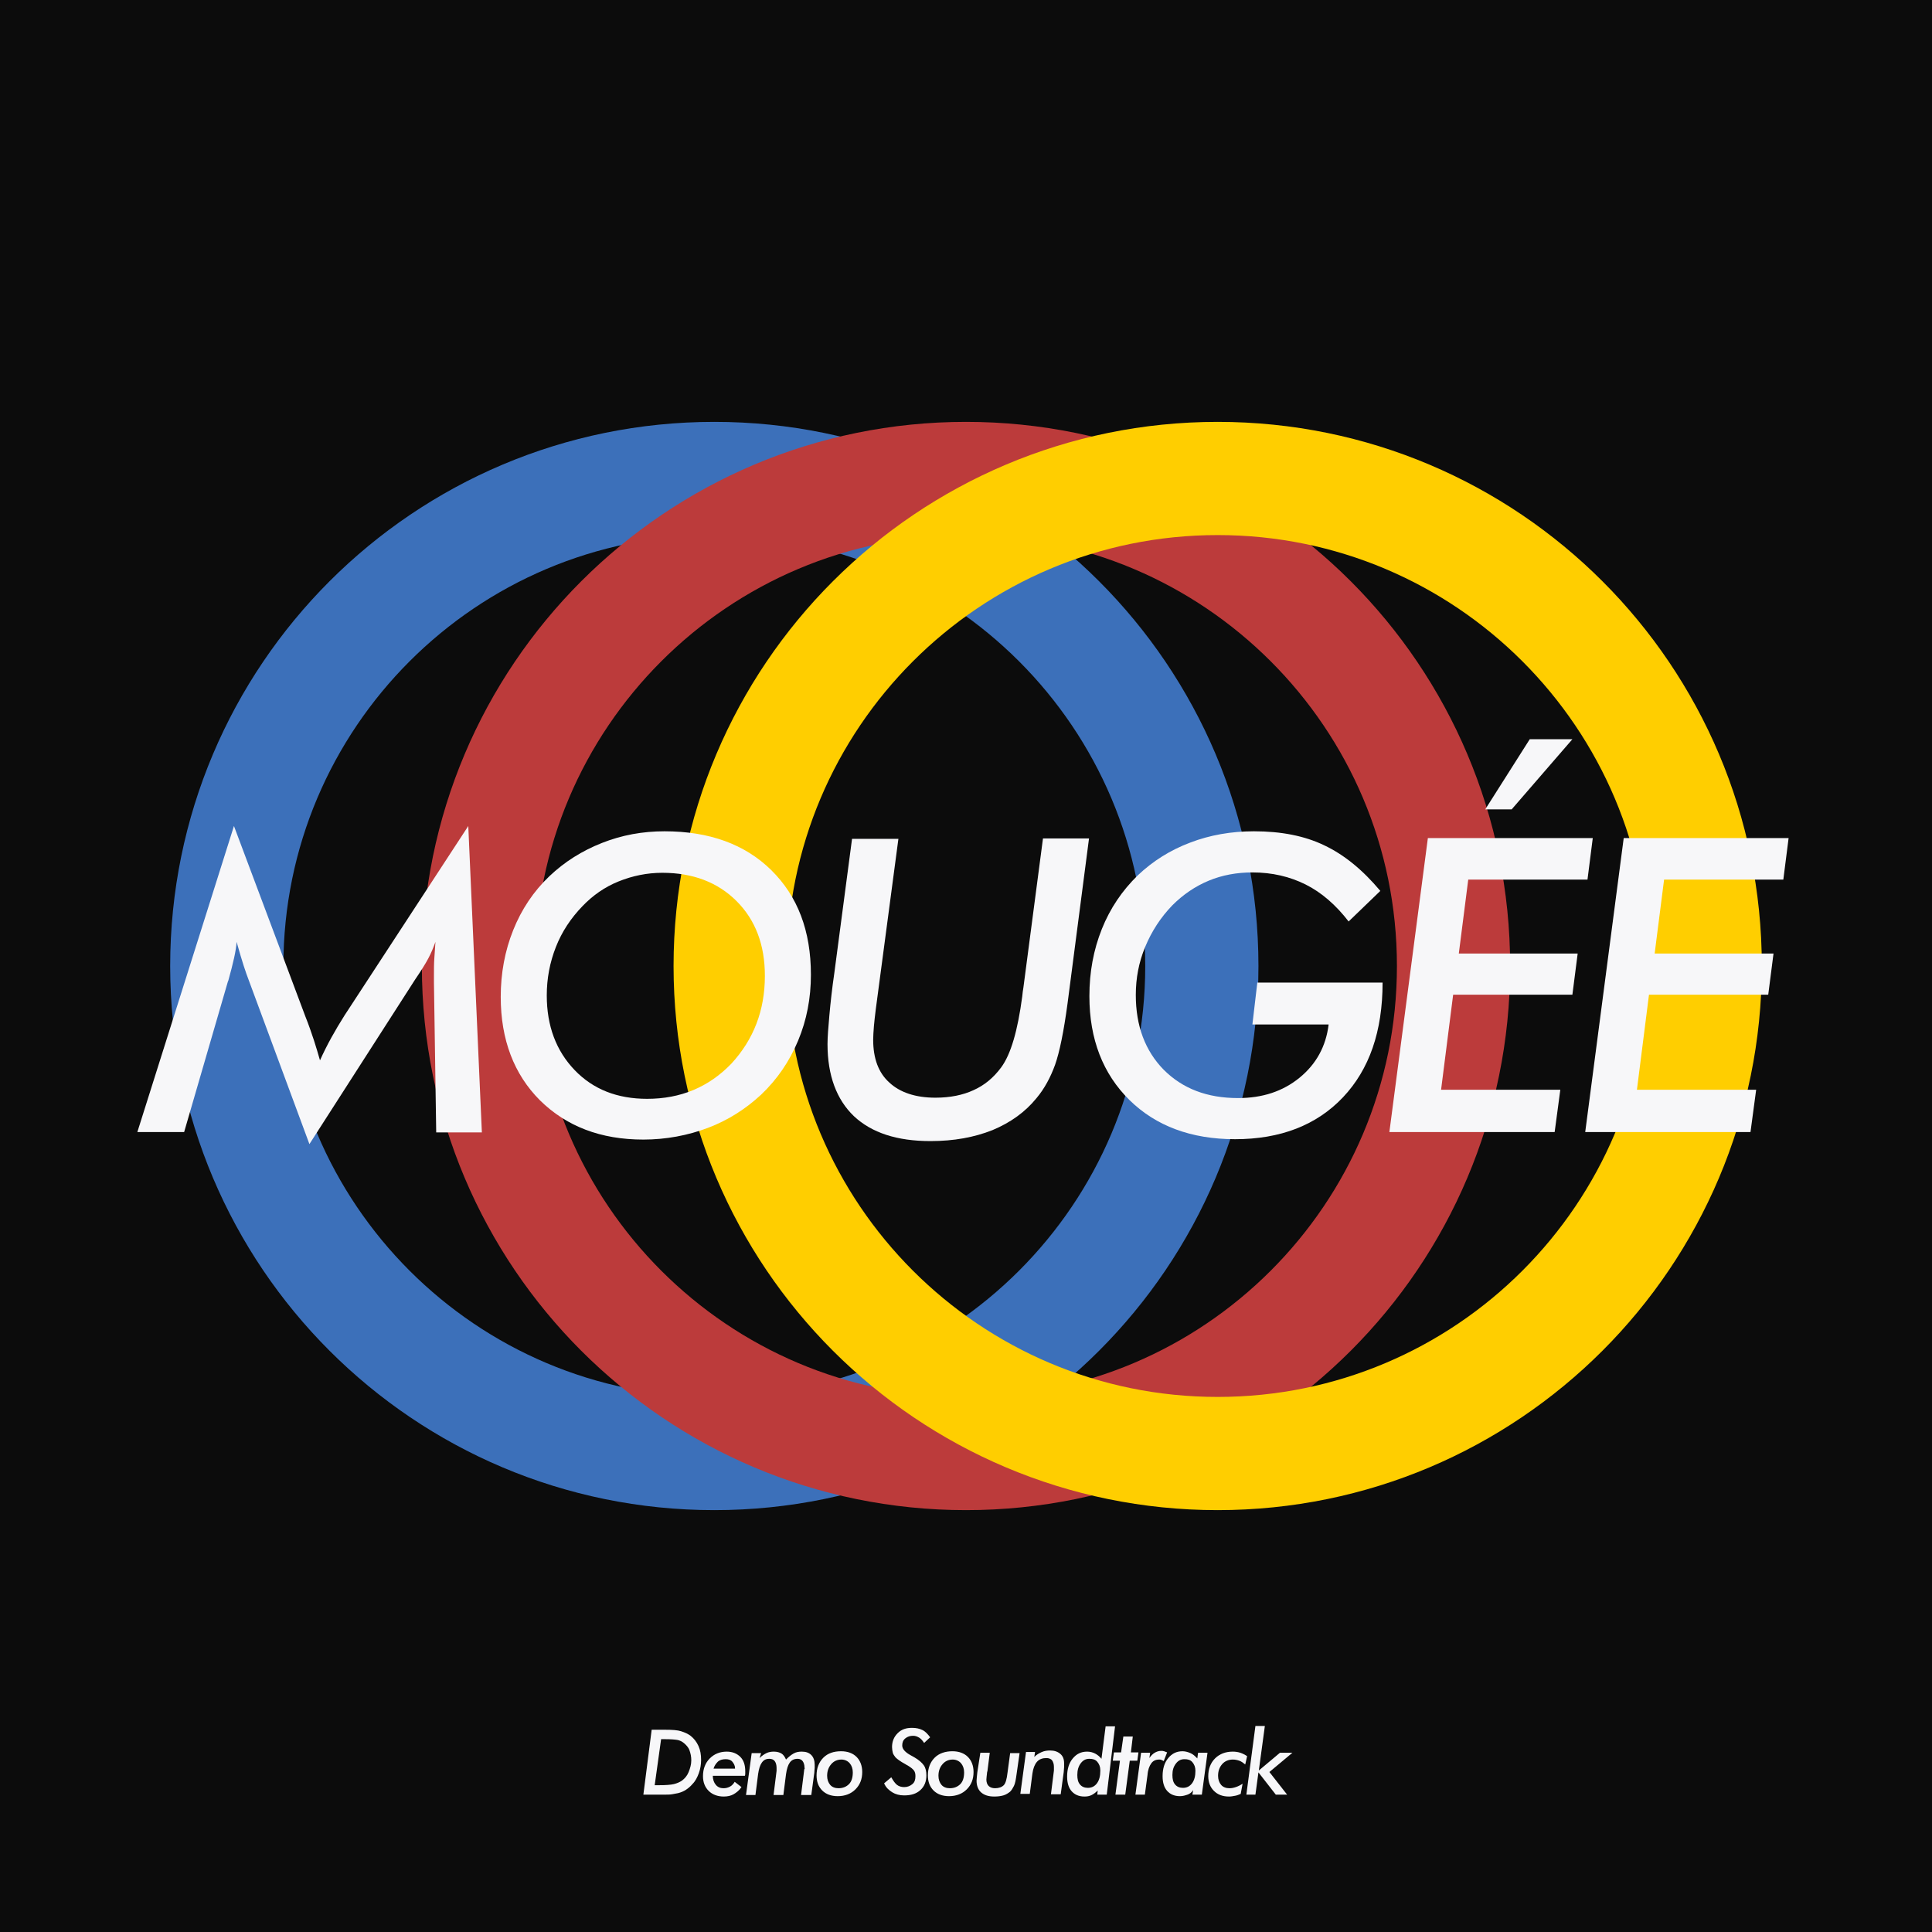
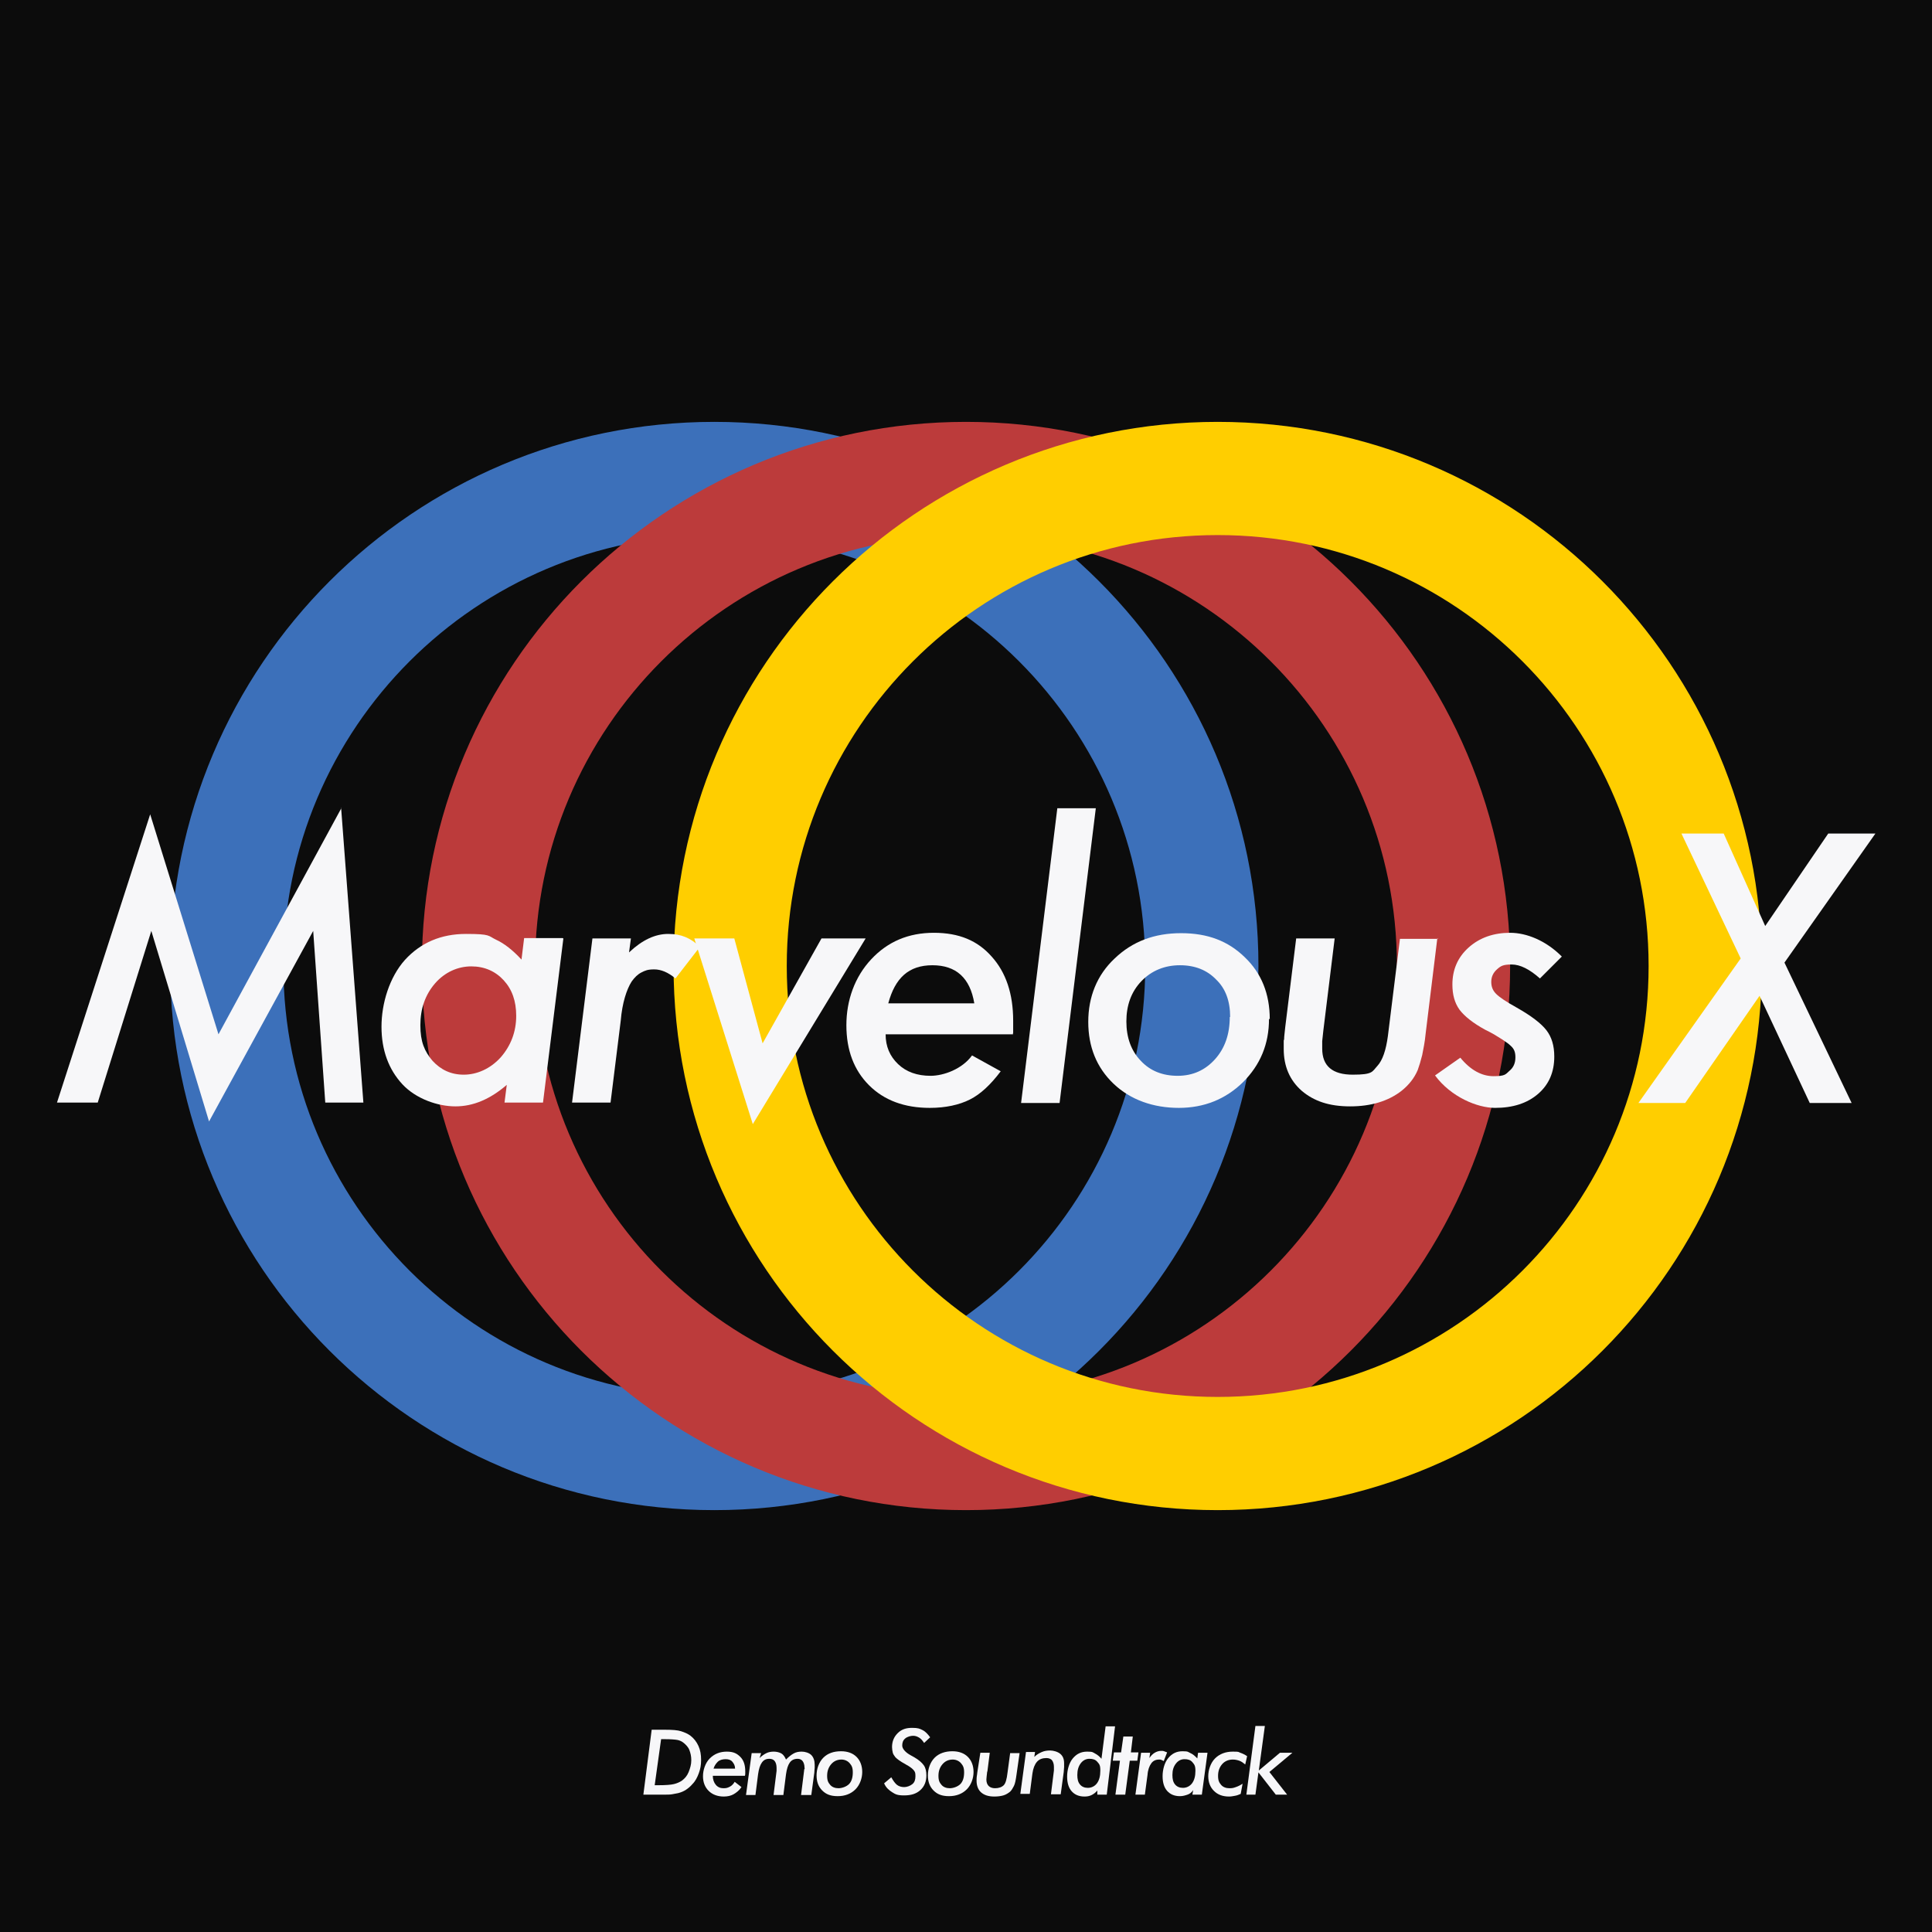
- <svg xmlns="http://www.w3.org/2000/svg" version="1.1" id="레이어_1" x="0px" y="0px" viewBox="0 0 512 512" style="enable-background:new 0 0 512 512;" xml:space="preserve">
-   <style type="text/css">
- 	.st0{fill:#0C0C0C;}
- 	.st1{fill:none;stroke:#3C70BA;stroke-width:30;stroke-linecap:round;stroke-linejoin:round;stroke-miterlimit:10;}
- 	.st2{fill:none;stroke:#BC3B3B;stroke-width:30;stroke-linecap:round;stroke-linejoin:round;stroke-miterlimit:10;}
- 	.st3{fill:none;stroke:#FFCE00;stroke-width:30;stroke-linecap:round;stroke-linejoin:round;stroke-miterlimit:10;}
- 	.st4{fill:#F7F7F9;}
- </style>
-   <rect y="0" class="st0" width="512" height="512" />
+ <svg xmlns="http://www.w3.org/2000/svg" version="1.1" viewBox="0 0 512 512">
+   <defs>
+     <style>
+       .cls-1 {
+         stroke: #ffce00;
+       }
+ 
+       .cls-1, .cls-2, .cls-3 {
+         fill: none;
+         stroke-linecap: round;
+         stroke-linejoin: round;
+         stroke-width: 30px;
+       }
+ 
+       .cls-2 {
+         stroke: #bc3b3b;
+       }
+ 
+       .cls-3 {
+         stroke: #3c70ba;
+       }
+ 
+       .cls-4 {
+         fill: #0c0c0c;
+       }
+ 
+       .cls-5 {
+         fill: #f7f7f9;
+       }
+     </style>
+   </defs>
  <g>
-     <circle class="st1" cx="189.3" cy="256" r="129.2" />
-     <circle class="st2" cx="256" cy="256" r="129.2" />
-     <circle class="st3" cx="322.7" cy="256" r="129.2" />
-   </g>
-   <g>
-     <path class="st4" d="M115,260.4v-1.9c0-1.6,0-3.1,0.1-4.5c0.1-1.5,0.2-2.9,0.3-4.4c-0.5,1.4-1.1,2.9-1.9,4.4s-2,3.4-3.5,5.6   L82,303.2l-16.1-43.5c-0.4-1-0.8-2.2-1.3-3.7c-0.5-1.5-1.1-3.6-1.9-6.4c-0.1,2.2-0.9,5.6-2.2,10.3l-0.1,0.2L48.8,300H36.4L62,218.9   l18.9,50.4c1,2.5,1.7,4.6,2.3,6.4c0.6,1.8,1.1,3.6,1.6,5.3c0.9-2,1.9-4,3-6c1.1-2,2.3-4,3.5-5.9l32.8-50.2l3.6,81.2h-12.1   L115,260.4z" />
-     <path class="st4" d="M176.1,220.3c11.8,0,21.3,3.4,28.3,10.3c7,6.9,10.5,16.1,10.5,27.7c0,6.2-1.1,12-3.4,17.5   c-2.3,5.5-5.5,10.2-9.8,14.3c-4.1,3.8-8.8,6.8-14.1,8.8c-5.3,2-11.1,3.1-17.1,3.1c-11.3,0-20.4-3.5-27.4-10.4   c-6.9-6.9-10.4-16.1-10.4-27.4c0-6.3,1.1-12.2,3.3-17.7c2.2-5.5,5.4-10.3,9.6-14.3c4-3.8,8.6-6.7,13.9-8.8   C164.8,221.3,170.3,220.3,176.1,220.3z M202.7,258.6c0-8.2-2.5-14.8-7.5-19.8c-5-5-11.6-7.5-19.7-7.5c-4,0-7.9,0.8-11.6,2.3   c-3.7,1.5-6.8,3.7-9.5,6.5c-3.1,3.2-5.5,6.8-7.1,10.9c-1.6,4.1-2.4,8.3-2.4,12.8c0,8.1,2.5,14.7,7.4,19.8   c4.9,5.1,11.3,7.6,19.2,7.6c8.9,0,16.3-3.1,22.3-9.3C199.7,275.5,202.7,267.8,202.7,258.6z" />
-     <path class="st4" d="M238.1,222.2l-6,45.2c-0.2,1.7-0.4,3.2-0.5,4.5c-0.1,1.4-0.2,2.6-0.2,3.6c0,5,1.4,8.8,4.3,11.4   c2.8,2.6,6.9,4,12.2,4c3.9,0,7.3-0.7,10.1-2c2.9-1.3,5.3-3.3,7.3-6c2.6-3.5,4.4-9.8,5.6-18.8c0.1-1,0.2-1.8,0.3-2.3l5.2-39.6h12.2   l-5.7,43.8c-1,7.4-2.1,12.8-3.3,16.2c-1.2,3.3-2.8,6.3-4.9,8.8c-3,3.7-6.9,6.5-11.7,8.5c-4.8,1.9-10.2,2.9-16.4,2.9   c-8.9,0-15.6-2.2-20.3-6.6c-4.6-4.4-7-10.8-7-19.1c0-1.8,0.2-4.4,0.5-7.7c0.3-3.3,0.7-7,1.3-11.1l4.7-35.6H238.1z" />
-     <path class="st4" d="M357.4,244.2c-3.4-4.4-7.2-7.7-11.4-9.8c-4.2-2.1-8.9-3.2-14.1-3.2c-4.1,0-8,0.7-11.6,2.2   c-3.6,1.5-6.8,3.7-9.6,6.5c-3.1,3.2-5.5,6.9-7.2,11c-1.7,4.1-2.5,8.3-2.5,12.8c0,8.2,2.5,14.8,7.4,19.8c5,5,11.5,7.5,19.7,7.5   c6.5,0,11.9-1.8,16.3-5.4c4.4-3.6,7-8.3,7.7-14.1h-20.2l1.3-11.1h33.2c0,12.9-3.5,23-10.5,30.4c-7,7.4-16.6,11.1-28.6,11.1   c-11.6,0-21-3.5-28-10.4c-7-6.9-10.6-16.1-10.6-27.5c0-6.4,1.1-12.3,3.3-17.8c2.2-5.5,5.4-10.2,9.5-14.2c4-3.8,8.6-6.7,13.9-8.7   c5.2-2,10.9-3,16.9-3c7.2,0,13.4,1.2,18.6,3.7c5.3,2.5,10.2,6.5,14.9,12.1L357.4,244.2z" />
-     <path class="st4" d="M368.2,300l10.2-77.9h43.7l-1.4,11h-31.6l-2.5,19.6h31.5l-1.4,10.9h-31.6l-3.2,25.2h31.6l-1.5,11.2H368.2z    M400.6,214.5h-7l11.8-18.6h11.3L400.6,214.5z" />
-     <path class="st4" d="M420.1,300l10.2-77.9H474l-1.4,11H441l-2.5,19.6H470l-1.4,10.9H437l-3.2,25.2h31.6l-1.5,11.2H420.1z" />
-   </g>
-   <g>
-     <g>
-       <path class="st4" d="M170.5,475.6l2.2-17.2h3.6c1.9,0,3.3,0.1,4.2,0.4s1.7,0.6,2.5,1.2c0.9,0.7,1.6,1.6,2.1,2.7s0.7,2.3,0.7,3.7    c0,1.2-0.2,2.4-0.6,3.5s-0.9,2.1-1.7,2.9c-0.5,0.6-1.1,1.1-1.7,1.5s-1.3,0.7-2.1,0.9c-0.5,0.1-1,0.2-1.6,0.3s-1.3,0.1-2.1,0.1    h-1.7H170.5z M173.5,473.1h1c1.9,0,3.3-0.1,4.1-0.3s1.5-0.5,2.1-0.9c0.8-0.6,1.4-1.3,1.8-2.3s0.7-2,0.7-3.1c0-1-0.2-1.9-0.5-2.7    s-0.9-1.4-1.5-1.9c-0.5-0.4-1.1-0.7-1.7-0.8s-1.7-0.2-3.2-0.2h-1.1L173.5,473.1z" />
-       <path class="st4" d="M194.7,472.2l1.8,1.4c-0.6,0.9-1.4,1.5-2.1,1.9s-1.6,0.6-2.6,0.6c-1.6,0-3-0.5-4-1.5s-1.5-2.3-1.5-3.9    c0-1.9,0.6-3.5,1.8-4.7s2.7-1.8,4.5-1.8c1.5,0,2.7,0.5,3.6,1.4s1.3,2.2,1.3,3.8c0,0.1,0,0.3,0,0.5s0,0.5-0.1,0.7h-8.5    c0,1,0.3,1.8,0.8,2.4s1.2,0.9,2,0.9c0.6,0,1.1-0.1,1.7-0.4S194.4,472.7,194.7,472.2z M189.1,468.7h5.7c0-0.8-0.3-1.3-0.7-1.8    s-1-0.7-1.8-0.7c-0.8,0-1.6,0.2-2.1,0.7S189.3,468,189.1,468.7z" />
-       <path class="st4" d="M212.3,475.6l0.8-6.4c0-0.1,0-0.3,0.1-0.4s0-0.3,0-0.4c0-0.7-0.2-1.3-0.5-1.7s-0.8-0.6-1.3-0.6    c-0.9,0-1.6,0.3-2.1,1s-0.8,1.7-1,3.1l-0.7,5.5H205l0.8-6.4c0-0.2,0-0.4,0-0.5s0-0.2,0-0.3c0-0.8-0.2-1.4-0.5-1.8    s-0.8-0.6-1.4-0.6c-0.9,0-1.5,0.3-2,1s-0.8,1.7-1,3.1l-0.7,5.5h-2.5l1.5-11.1h2.5l-0.4,1.3c0.6-0.6,1.2-1,1.8-1.3s1.3-0.4,2-0.4    c0.8,0,1.5,0.2,2,0.5s0.9,0.9,1.2,1.6c0.7-0.7,1.3-1.2,2-1.6s1.4-0.5,2.2-0.5c1.1,0,1.9,0.3,2.5,0.9s0.9,1.5,0.9,2.6    c0,0.2,0,0.5,0,0.8s-0.1,0.7-0.1,1.3l-0.8,5.9H212.3z" />
-       <path class="st4" d="M222.9,464.1c1.7,0,3.1,0.5,4.1,1.5s1.5,2.4,1.5,4c0,1.9-0.6,3.4-1.8,4.6s-2.8,1.8-4.7,1.8    c-1.7,0-3.1-0.5-4.1-1.5s-1.5-2.3-1.5-4c0-1.9,0.6-3.5,1.8-4.7S221,464.1,222.9,464.1z M223,466.3c-1.1,0-2,0.4-2.7,1.2    s-1.1,1.8-1.1,3.1c0,1,0.3,1.8,0.8,2.4s1.3,0.9,2.2,0.9c1.2,0,2.1-0.4,2.8-1.1s1-1.8,1-3.1c0-1-0.3-1.8-0.8-2.4    S223.9,466.3,223,466.3z" />
-       <path class="st4" d="M234.3,472.6l1.9-1.6c0.5,0.9,1,1.6,1.5,2s1.2,0.6,1.9,0.6c0.9,0,1.6-0.3,2.2-0.8s0.8-1.2,0.8-2.1    c0-0.6-0.1-1.1-0.4-1.5s-0.8-0.8-1.6-1.3c-0.2-0.1-0.4-0.2-0.7-0.4c-1.3-0.7-2.1-1.3-2.6-1.8c-0.3-0.4-0.6-0.8-0.7-1.2    s-0.2-1-0.2-1.5c0-1.5,0.5-2.7,1.5-3.7s2.2-1.4,3.8-1.4c1.1,0,2,0.2,2.8,0.6s1.4,1.1,2,1.9l-1.6,1.5c-0.4-0.6-0.8-1.1-1.3-1.4    s-1-0.5-1.6-0.5c-0.8,0-1.5,0.2-2.1,0.7s-0.8,1.1-0.8,1.9c0,0.9,0.8,1.8,2.3,2.6c0.4,0.2,0.7,0.4,0.9,0.5c1.2,0.7,2,1.4,2.5,2.1    s0.7,1.6,0.7,2.7c0,1.6-0.5,2.9-1.6,3.9s-2.5,1.4-4.3,1.4c-1.2,0-2.3-0.3-3.1-0.8S234.8,473.8,234.3,472.6z" />
-       <path class="st4" d="M252.4,464.1c1.7,0,3.1,0.5,4.1,1.5c1,1,1.5,2.4,1.5,4c0,1.9-0.6,3.4-1.8,4.6c-1.2,1.2-2.8,1.8-4.7,1.8    c-1.7,0-3.1-0.5-4.1-1.5s-1.5-2.3-1.5-4c0-1.9,0.6-3.5,1.8-4.7S250.6,464.1,252.4,464.1z M252.5,466.3c-1.1,0-2,0.4-2.7,1.2    s-1.1,1.8-1.1,3.1c0,1,0.3,1.8,0.8,2.4s1.3,0.9,2.2,0.9c1.2,0,2.1-0.4,2.8-1.1s1-1.8,1-3.1c0-1-0.3-1.8-0.8-2.4    S253.4,466.3,252.5,466.3z" />
-       <path class="st4" d="M259.8,464.5h2.5l-0.6,4.7c0,0.1,0,0.2-0.1,0.4c-0.1,1-0.2,1.7-0.2,2c0,0.7,0.2,1.3,0.6,1.7s1,0.6,1.7,0.6    c1,0,1.8-0.3,2.3-0.8s0.8-1.6,1-3.3l0.7-5.2h2.5l-0.8,5.6c-0.2,1.5-0.4,2.5-0.7,3.1s-0.6,1.1-1,1.5c-0.5,0.4-1.1,0.8-1.8,1    s-1.5,0.3-2.4,0.3c-1.6,0-2.7-0.4-3.5-1.1s-1.2-1.8-1.2-3.1c0-0.4,0.1-1.1,0.2-2.2l0,0L259.8,464.5z" />
-       <path class="st4" d="M278.5,475.6l0.8-6.4c0-0.1,0-0.2,0-0.4s0-0.3,0-0.6c0-0.7-0.2-1.3-0.5-1.7s-0.9-0.6-1.5-0.6    c-1,0-1.9,0.3-2.5,1s-1,1.7-1.2,3.1l-0.7,5.4h-2.5l1.5-11.1h2.4l-0.2,1.3c0.6-0.6,1.3-1,2-1.3s1.4-0.4,2.2-0.4    c1.1,0,2,0.3,2.7,0.9s1,1.4,1,2.5c0,0.3,0,0.6,0,1s-0.1,0.8-0.1,1.3l-0.8,5.9H278.5z" />
-       <path class="st4" d="M293.3,475.6h-2.5l0.1-1.1c-0.5,0.5-1,0.9-1.6,1.2s-1.2,0.4-1.9,0.4c-1.5,0-2.6-0.5-3.4-1.4s-1.2-2.2-1.2-3.9    c0-2,0.5-3.6,1.5-4.8s2.2-1.8,3.8-1.8c0.8,0,1.5,0.2,2.1,0.5s1.2,0.8,1.7,1.4l1.1-8.6h2.5L293.3,475.6z M285.5,470.4    c0,1.1,0.2,1.9,0.7,2.5s1.2,0.9,2.1,0.9c1,0,1.8-0.4,2.4-1.2s0.9-1.9,0.9-3.4c0-1-0.3-1.7-0.8-2.3s-1.2-0.8-2.1-0.8    c-1,0-1.7,0.4-2.3,1.2S285.5,469.1,285.5,470.4z" />
-       <path class="st4" d="M295.6,475.6l1.2-9h-1.9l0.3-2.2h1.9l0.6-4.2h2.5l-0.5,4.2h2l-0.3,2.2h-2l-1.2,9H295.6z" />
-       <path class="st4" d="M308.4,466.7c-0.2-0.1-0.4-0.2-0.6-0.3s-0.4-0.1-0.6-0.1c-0.9,0-1.6,0.3-2.1,1s-0.9,1.7-1,3.1l-0.7,5.2h-2.5    l1.5-11.1h2.4l-0.2,1.4c0.4-0.6,0.9-1.1,1.4-1.4s1.1-0.5,1.7-0.5c0.3,0,0.5,0,0.8,0.1s0.5,0.2,0.8,0.3L308.4,466.7z" />
-       <path class="st4" d="M318.5,475.6H316l0.2-1.2c-0.4,0.6-0.9,1-1.5,1.2s-1.2,0.4-2,0.4c-1.5,0-2.6-0.5-3.4-1.4s-1.2-2.2-1.2-3.9    c0-2,0.5-3.6,1.5-4.8s2.2-1.8,3.8-1.8c0.7,0,1.4,0.2,2.1,0.5s1.2,0.8,1.8,1.4l0.2-1.5h2.5L318.5,475.6z M310.7,470.4    c0,1.1,0.2,1.9,0.7,2.5s1.2,0.9,2.1,0.9c1,0,1.8-0.4,2.4-1.2s0.9-1.9,0.9-3.3c0-1-0.3-1.7-0.8-2.3s-1.2-0.8-2.1-0.8    c-1,0-1.7,0.4-2.3,1.2S310.7,469.1,310.7,470.4z" />
-       <path class="st4" d="M330,467.6c-0.5-0.4-1-0.8-1.6-1s-1.1-0.3-1.7-0.3c-1.1,0-2.1,0.4-2.8,1.2s-1.1,1.8-1.1,3.1    c0,1,0.3,1.8,0.8,2.4s1.3,0.9,2.2,0.9c0.6,0,1.1-0.1,1.7-0.3s1.2-0.5,1.8-0.9l-0.5,2.7c-0.5,0.2-0.9,0.4-1.5,0.5s-1,0.2-1.6,0.2    c-1.7,0-3-0.5-4-1.5s-1.5-2.3-1.5-3.9c0-1.9,0.6-3.5,1.8-4.7s2.8-1.8,4.7-1.8c0.7,0,1.4,0.1,2,0.3s1.2,0.5,1.8,0.9L330,467.6z" />
-       <path class="st4" d="M330.3,475.6l2.4-18.2h2.5l-1.6,11.8l5.6-4.7h3.3l-6.1,5.1l4.7,6h-3l-4.6-5.9l-0.8,5.9H330.3z" />
+     <g id="_레이어_1" data-name="레이어_1">
+       <rect class="cls-4" width="512" height="512" />
+       <g>
+         <circle class="cls-3" cx="189.3" cy="256" r="129.2" />
+         <circle class="cls-2" cx="256" cy="256" r="129.2" />
+         <circle class="cls-1" cx="322.7" cy="256" r="129.2" />
+       </g>
+       <g>
+         <path class="cls-5" d="M170.5,475.6l2.2-17.2h3.6c1.9,0,3.3.1,4.2.4s1.7.6,2.5,1.2c.9.7,1.6,1.6,2.1,2.7s.7,2.3.7,3.7-.2,2.4-.6,3.5-.9,2.1-1.7,2.9c-.5.6-1.1,1.1-1.7,1.5s-1.3.7-2.1.9c-.5.1-1,.2-1.6.3s-1.3.1-2.1.1h-5.5ZM173.5,473.1h1c1.9,0,3.3-.1,4.1-.3s1.5-.5,2.1-.9c.8-.6,1.4-1.3,1.8-2.3s.7-2,.7-3.1-.2-1.9-.5-2.7-.9-1.4-1.5-1.9c-.5-.4-1.1-.7-1.7-.8s-1.7-.2-3.2-.2h-1.1l-1.7,12.2Z" />
+         <path class="cls-5" d="M194.7,472.2l1.8,1.4c-.6.9-1.4,1.5-2.1,1.9s-1.6.6-2.6.6c-1.6,0-3-.5-4-1.5s-1.5-2.3-1.5-3.9.6-3.5,1.8-4.7,2.7-1.8,4.5-1.8,2.7.5,3.6,1.4,1.3,2.2,1.3,3.8v.5c0,.2,0,.5-.1.7h-8.5c0,1,.3,1.8.8,2.4s1.2.9,2,.9,1.1-.1,1.7-.4,1-.8,1.3-1.3ZM189.1,468.7h5.7c0-.8-.3-1.3-.7-1.8s-1-.7-1.8-.7-1.6.2-2.1.7-.9,1.1-1.1,1.8Z" />
+         <path class="cls-5" d="M212.3,475.6l.8-6.4c0-.1,0-.3.1-.4s0-.3,0-.4c0-.7-.2-1.3-.5-1.7s-.8-.6-1.3-.6c-.9,0-1.6.3-2.1,1s-.8,1.7-1,3.1l-.7,5.5h-2.6l.8-6.4v-.8c0-.8-.2-1.4-.5-1.8s-.8-.6-1.4-.6c-.9,0-1.5.3-2,1s-.8,1.7-1,3.1l-.7,5.5h-2.5l1.5-11.1h2.5l-.4,1.3c.6-.6,1.2-1,1.8-1.3s1.3-.4,2-.4,1.5.2,2,.5.9.9,1.2,1.6c.7-.7,1.3-1.2,2-1.6s1.4-.5,2.2-.5,1.9.3,2.5.9.9,1.5.9,2.6v.8c0,.3-.1.7-.1,1.3l-.8,5.9h-2.7Z" />
+         <path class="cls-5" d="M222.9,464.1c1.7,0,3.1.5,4.1,1.5s1.5,2.4,1.5,4-.6,3.4-1.8,4.6-2.8,1.8-4.7,1.8-3.1-.5-4.1-1.5-1.5-2.3-1.5-4,.6-3.5,1.8-4.7,2.8-1.7,4.7-1.7ZM223,466.3c-1.1,0-2,.4-2.7,1.2s-1.1,1.8-1.1,3.1.3,1.8.8,2.4,1.3.9,2.2.9,2.1-.4,2.8-1.1,1-1.8,1-3.1-.3-1.8-.8-2.4-1.3-1-2.2-1Z" />
+         <path class="cls-5" d="M234.3,472.6l1.9-1.6c.5.9,1,1.6,1.5,2s1.2.6,1.9.6,1.6-.3,2.2-.8.8-1.2.8-2.1-.1-1.1-.4-1.5-.8-.8-1.6-1.3c-.2-.1-.4-.2-.7-.4-1.3-.7-2.1-1.3-2.6-1.8-.3-.4-.6-.8-.7-1.2s-.2-1-.2-1.5c0-1.5.5-2.7,1.5-3.7s2.2-1.4,3.8-1.4,2,.2,2.8.6,1.4,1.1,2,1.9l-1.6,1.5c-.4-.6-.8-1.1-1.3-1.4s-1-.5-1.6-.5-1.5.2-2.1.7-.8,1.1-.8,1.9.8,1.8,2.3,2.6c.4.2.7.4.9.5,1.2.7,2,1.4,2.5,2.1s.7,1.6.7,2.7c0,1.6-.5,2.9-1.6,3.9s-2.5,1.4-4.3,1.4-2.3-.3-3.1-.8-1.7-1.2-2.2-2.4Z" />
+         <path class="cls-5" d="M252.4,464.1c1.7,0,3.1.5,4.1,1.5s1.5,2.4,1.5,4-.6,3.4-1.8,4.6c-1.2,1.2-2.8,1.8-4.7,1.8s-3.1-.5-4.1-1.5-1.5-2.3-1.5-4,.6-3.5,1.8-4.7,2.9-1.7,4.7-1.7ZM252.5,466.3c-1.1,0-2,.4-2.7,1.2s-1.1,1.8-1.1,3.1.3,1.8.8,2.4,1.3.9,2.2.9,2.1-.4,2.8-1.1,1-1.8,1-3.1-.3-1.8-.8-2.4-1.3-1-2.2-1Z" />
+         <path class="cls-5" d="M259.8,464.5h2.5l-.6,4.7c0,.1,0,.2-.1.4-.1,1-.2,1.7-.2,2,0,.7.2,1.3.6,1.7s1,.6,1.7.6c1,0,1.8-.3,2.3-.8s.8-1.6,1-3.3l.7-5.2h2.5l-.8,5.6c-.2,1.5-.4,2.5-.7,3.1s-.6,1.1-1,1.5c-.5.4-1.1.8-1.8,1s-1.5.3-2.4.3c-1.6,0-2.7-.4-3.5-1.1s-1.2-1.8-1.2-3.1.1-1.1.2-2.2h0l.8-5.2Z" />
+         <path class="cls-5" d="M278.5,475.6l.8-6.4v-1c0-.7-.2-1.3-.5-1.7s-.9-.6-1.5-.6c-1,0-1.9.3-2.5,1s-1,1.7-1.2,3.1l-.7,5.4h-2.5l1.5-11.1h2.4l-.2,1.3c.6-.6,1.3-1,2-1.3s1.4-.4,2.2-.4,2,.3,2.7.9,1,1.4,1,2.5v1c0,.4-.1.8-.1,1.3l-.8,5.9h-2.6Z" />
+         <path class="cls-5" d="M293.3,475.6h-2.5v-1.1c-.4.5-.9.9-1.5,1.2s-1.2.4-1.9.4c-1.5,0-2.6-.5-3.4-1.4s-1.2-2.2-1.2-3.9.5-3.6,1.5-4.8,2.2-1.8,3.8-1.8,1.5.2,2.1.5,1.2.8,1.7,1.4l1.1-8.6h2.5l-2.2,18.1ZM285.5,470.4c0,1.1.2,1.9.7,2.5s1.2.9,2.1.9,1.8-.4,2.4-1.2.9-1.9.9-3.4-.3-1.7-.8-2.3-1.2-.8-2.1-.8-1.7.4-2.3,1.2-.9,1.8-.9,3.1Z" />
+         <path class="cls-5" d="M295.6,475.6l1.2-9h-1.9l.3-2.2h1.9l.6-4.2h2.5l-.5,4.2h2l-.3,2.2h-2l-1.2,9h-2.6Z" />
+         <path class="cls-5" d="M308.4,466.7c-.2-.1-.4-.2-.6-.3s-.4-.1-.6-.1c-.9,0-1.6.3-2.1,1s-.9,1.7-1,3.1l-.7,5.2h-2.5l1.5-11.1h2.4l-.2,1.4c.4-.6.9-1.1,1.4-1.4s1.1-.5,1.7-.5.5,0,.8.1.5.2.8.3l-.9,2.3Z" />
+         <path class="cls-5" d="M318.5,475.6h-2.5l.2-1.2c-.4.6-.9,1-1.5,1.2s-1.2.4-2,.4c-1.5,0-2.6-.5-3.4-1.4s-1.2-2.2-1.2-3.9.5-3.6,1.5-4.8,2.2-1.8,3.8-1.8,1.4.2,2.1.5,1.2.8,1.8,1.4l.2-1.5h2.5l-1.5,11.1ZM310.7,470.4c0,1.1.2,1.9.7,2.5s1.2.9,2.1.9,1.8-.4,2.4-1.2.9-1.9.9-3.3-.3-1.7-.8-2.3-1.2-.8-2.1-.8-1.7.4-2.3,1.2-.9,1.7-.9,3Z" />
+         <path class="cls-5" d="M330,467.6c-.5-.4-1-.8-1.6-1s-1.1-.3-1.7-.3c-1.1,0-2.1.4-2.8,1.2s-1.1,1.8-1.1,3.1.3,1.8.8,2.4,1.3.9,2.2.9,1.1-.1,1.7-.3,1.2-.5,1.8-.9l-.5,2.7c-.5.2-.9.4-1.5.5s-1,.2-1.6.2c-1.7,0-3-.5-4-1.5s-1.5-2.3-1.5-3.9.6-3.5,1.8-4.7,2.8-1.8,4.7-1.8,1.4.1,2,.3,1.2.5,1.8.9l-.5,2.2Z" />
+         <path class="cls-5" d="M330.3,475.6l2.4-18.2h2.5l-1.6,11.8,5.6-4.7h3.3l-6.1,5.1,4.7,6h-3l-4.6-5.9-.8,5.9h-2.4Z" />
+       </g>
+       <g>
+         <path class="cls-5" d="M90.4,214.1l5.9,78.1h-10.1l-3.2-45.5-27.6,50.5-15.3-50.5-14.2,45.5h-10.8l24.7-76.4,18.1,58.3,32.6-60Z" />
+         <path class="cls-5" d="M149.3,248.7l-5.4,43.5h-10.2l.6-4.7c-4.4,3.8-8.9,5.7-13.6,5.7s-10.5-2-14.1-5.9c-3.6-3.9-5.5-9-5.5-15.2s2.1-13.1,6.2-17.7c4.2-4.6,9.6-6.9,16.2-6.9s5.8.5,7.9,1.5c2.2,1,4.5,2.8,6.8,5.3l.7-5.7h10.2ZM136.8,269.2c0-3.9-1.1-7-3.3-9.4-2.2-2.4-5.1-3.7-8.6-3.7s-7,1.5-9.6,4.5c-2.6,3-3.9,6.7-3.9,11.1s1.1,6.9,3.2,9.4c2.2,2.4,4.9,3.7,8.3,3.7s7-1.5,9.8-4.6c2.7-3.1,4.1-6.8,4.1-11Z" />
+         <path class="cls-5" d="M167.2,248.7l-.5,3.7c3.5-3.3,6.9-4.9,10.4-4.9s5.9,1.1,8.4,3.4l-6.5,8.4c-1.9-1.6-3.8-2.4-5.6-2.4s-2.4.3-3.4.8c-1,.5-1.8,1.3-2.6,2.4-.7,1.1-1.3,2.5-1.8,4.2-.5,1.7-.9,3.8-1.1,6.2l-2.7,21.7h-10.2l5.4-43.5h10.2Z" />
+         <path class="cls-5" d="M229.4,248.7l-29.9,49.2-15.5-49.2h10.6l7.5,27.8,15.6-27.8h11.7Z" />
+         <path class="cls-5" d="M234.7,274.1c0,3.2,1.1,5.8,3.3,7.9,2.2,2.1,5.1,3.1,8.6,3.1s8.4-1.8,11-5.4l7.6,4.2c-2.7,3.6-5.4,6.1-8.2,7.5-2.8,1.4-6.4,2.2-10.6,2.2-6.7,0-12.1-2-16.1-6-4-4-6-9.3-6-15.9s2.2-12.8,6.6-17.5c4.4-4.7,9.9-7,16.6-7s11.6,2.1,15.3,6.3c3.8,4.2,5.7,9.9,5.7,17s0,1.9-.1,3.6h-33.6ZM258.2,265.9c-1.1-6.7-4.8-10.1-11.1-10.1s-9.9,3.4-11.7,10.1h22.9Z" />
+         <path class="cls-5" d="M290.4,214.2l-9.6,78.1h-10.2l9.6-78.1h10.2Z" />
+         <path class="cls-5" d="M336.3,270c0,6.7-2.3,12.2-6.9,16.8-4.6,4.5-10.3,6.8-17,6.8s-12.8-2.1-17.3-6.4c-4.5-4.3-6.7-9.8-6.7-16.4s2.3-12.4,7-16.8c4.7-4.5,10.5-6.7,17.6-6.7s12.5,2.1,16.9,6.4c4.4,4.2,6.6,9.7,6.6,16.4ZM326,269.5c0-4.2-1.2-7.5-3.7-9.9-2.4-2.5-5.6-3.8-9.6-3.8s-7.5,1.4-10.2,4.2c-2.7,2.8-4,6.4-4,10.7s1.3,7.8,3.8,10.4c2.5,2.7,5.8,4,9.8,4s7.3-1.5,9.9-4.4c2.6-2.9,3.9-6.6,3.9-11.2Z" />
+         <path class="cls-5" d="M380.9,248.7l-3.1,25.3c-.2,2.2-.6,4-.9,5.6-.4,1.6-.8,2.9-1.2,4-.9,2.1-2.3,3.9-4.3,5.5-3.5,2.7-8,4.1-13.6,4.1s-9.6-1.4-12.8-4.1c-3.2-2.8-4.8-6.5-4.8-11.1s0-1.5.1-2.5c0-1,.2-2,.3-3.3l2.9-23.5h10.2l-3,24.4c-.1,1-.2,2-.3,2.8,0,.8,0,1.4,0,2,0,4.6,2.7,6.9,8.1,6.9s5.1-.8,6.5-2.3c1.4-1.5,2.3-4.2,2.8-7.9l3.2-25.8h10.2Z" />
+         <path class="cls-5" d="M413.9,253.5l-5.8,5.8c-2.7-2.4-5.2-3.7-7.5-3.7s-2.9.4-3.9,1.3c-1,.9-1.5,2-1.5,3.3s.4,2.3,1.3,3.2c.9.9,2.7,2.1,5.4,3.6,3.9,2.2,6.5,4.2,7.9,6,1.4,1.8,2.1,4.1,2.1,7,0,4.1-1.4,7.4-4.3,9.9-2.9,2.5-6.7,3.7-11.4,3.7s-11.7-2.9-15.9-8.6l6.7-4.7c2.7,3.3,5.7,4.9,8.8,4.9s3.2-.5,4.2-1.4c1.1-.9,1.6-2.1,1.6-3.6s-.4-2.3-1.3-3.1c-.4-.4-1.2-1-2.3-1.7-1.1-.7-2.5-1.6-4.4-2.5-3.3-1.8-5.5-3.6-6.8-5.3-1.3-1.8-1.9-4-1.9-6.7,0-3.9,1.4-7.2,4.3-9.8,2.9-2.6,6.6-3.9,11-3.9s9.5,2.1,13.6,6.2Z" />
+         <path class="cls-5" d="M472.9,255.1l17.8,37.2h-11.1l-13.3-28.4-19.7,28.4h-12.4l27.1-38.3-15.7-33.1h11.2l11,24.5,16.7-24.5h12.5l-24.1,34.2Z" />
+       </g>
    </g>
  </g>
</svg>
